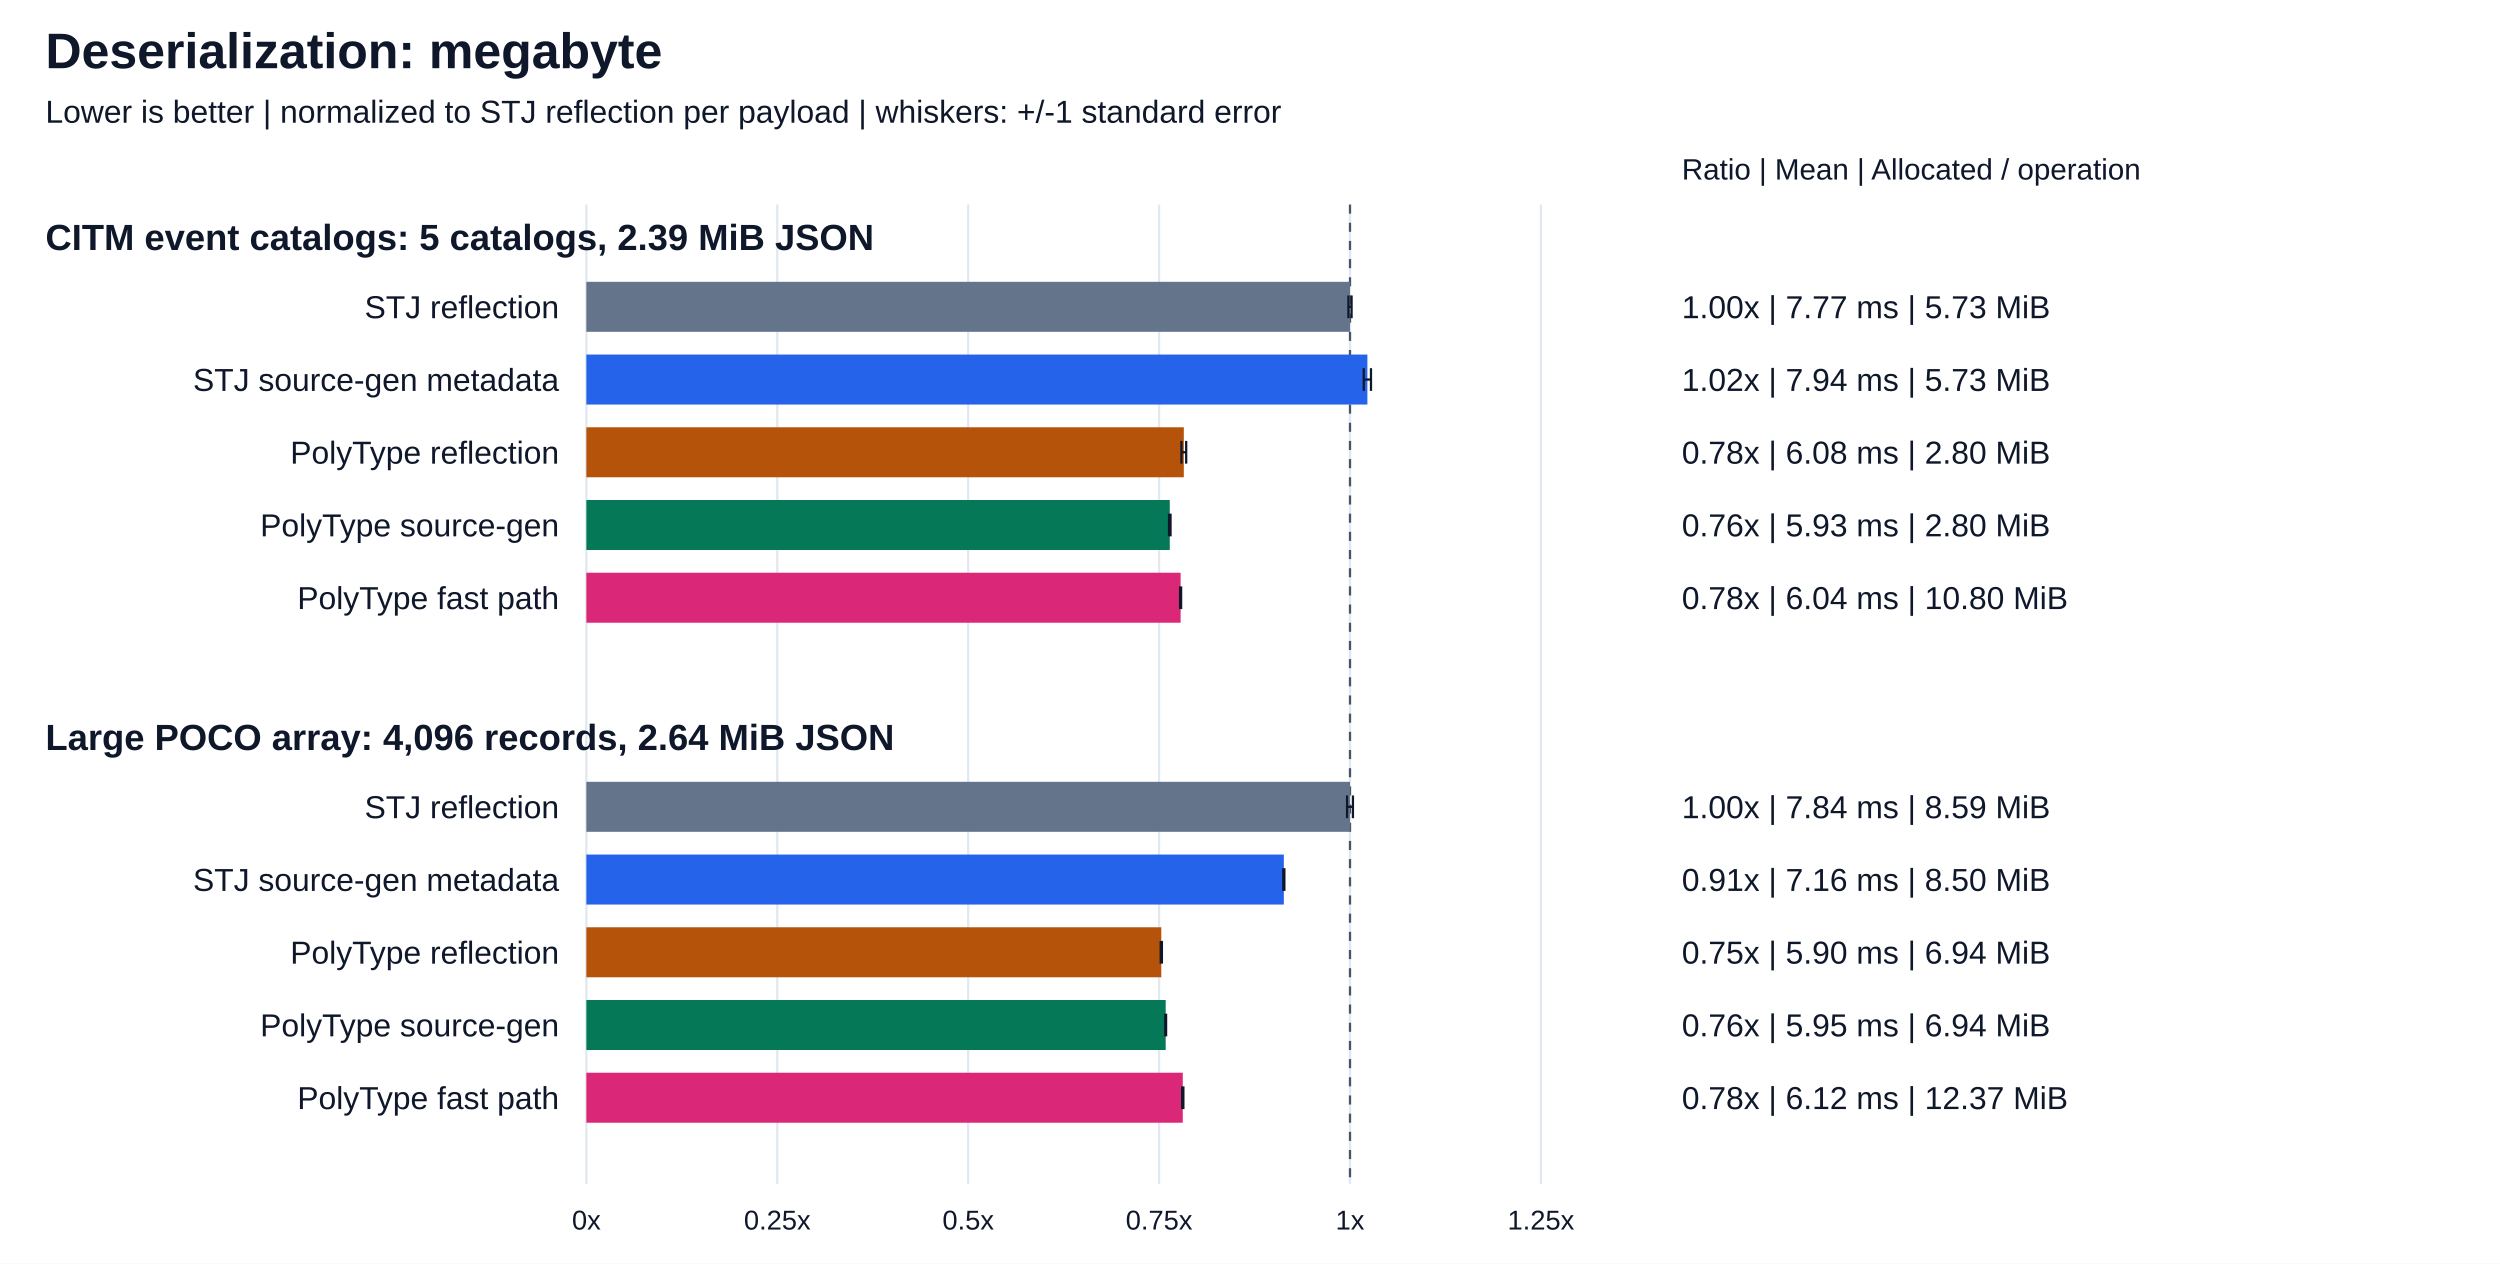
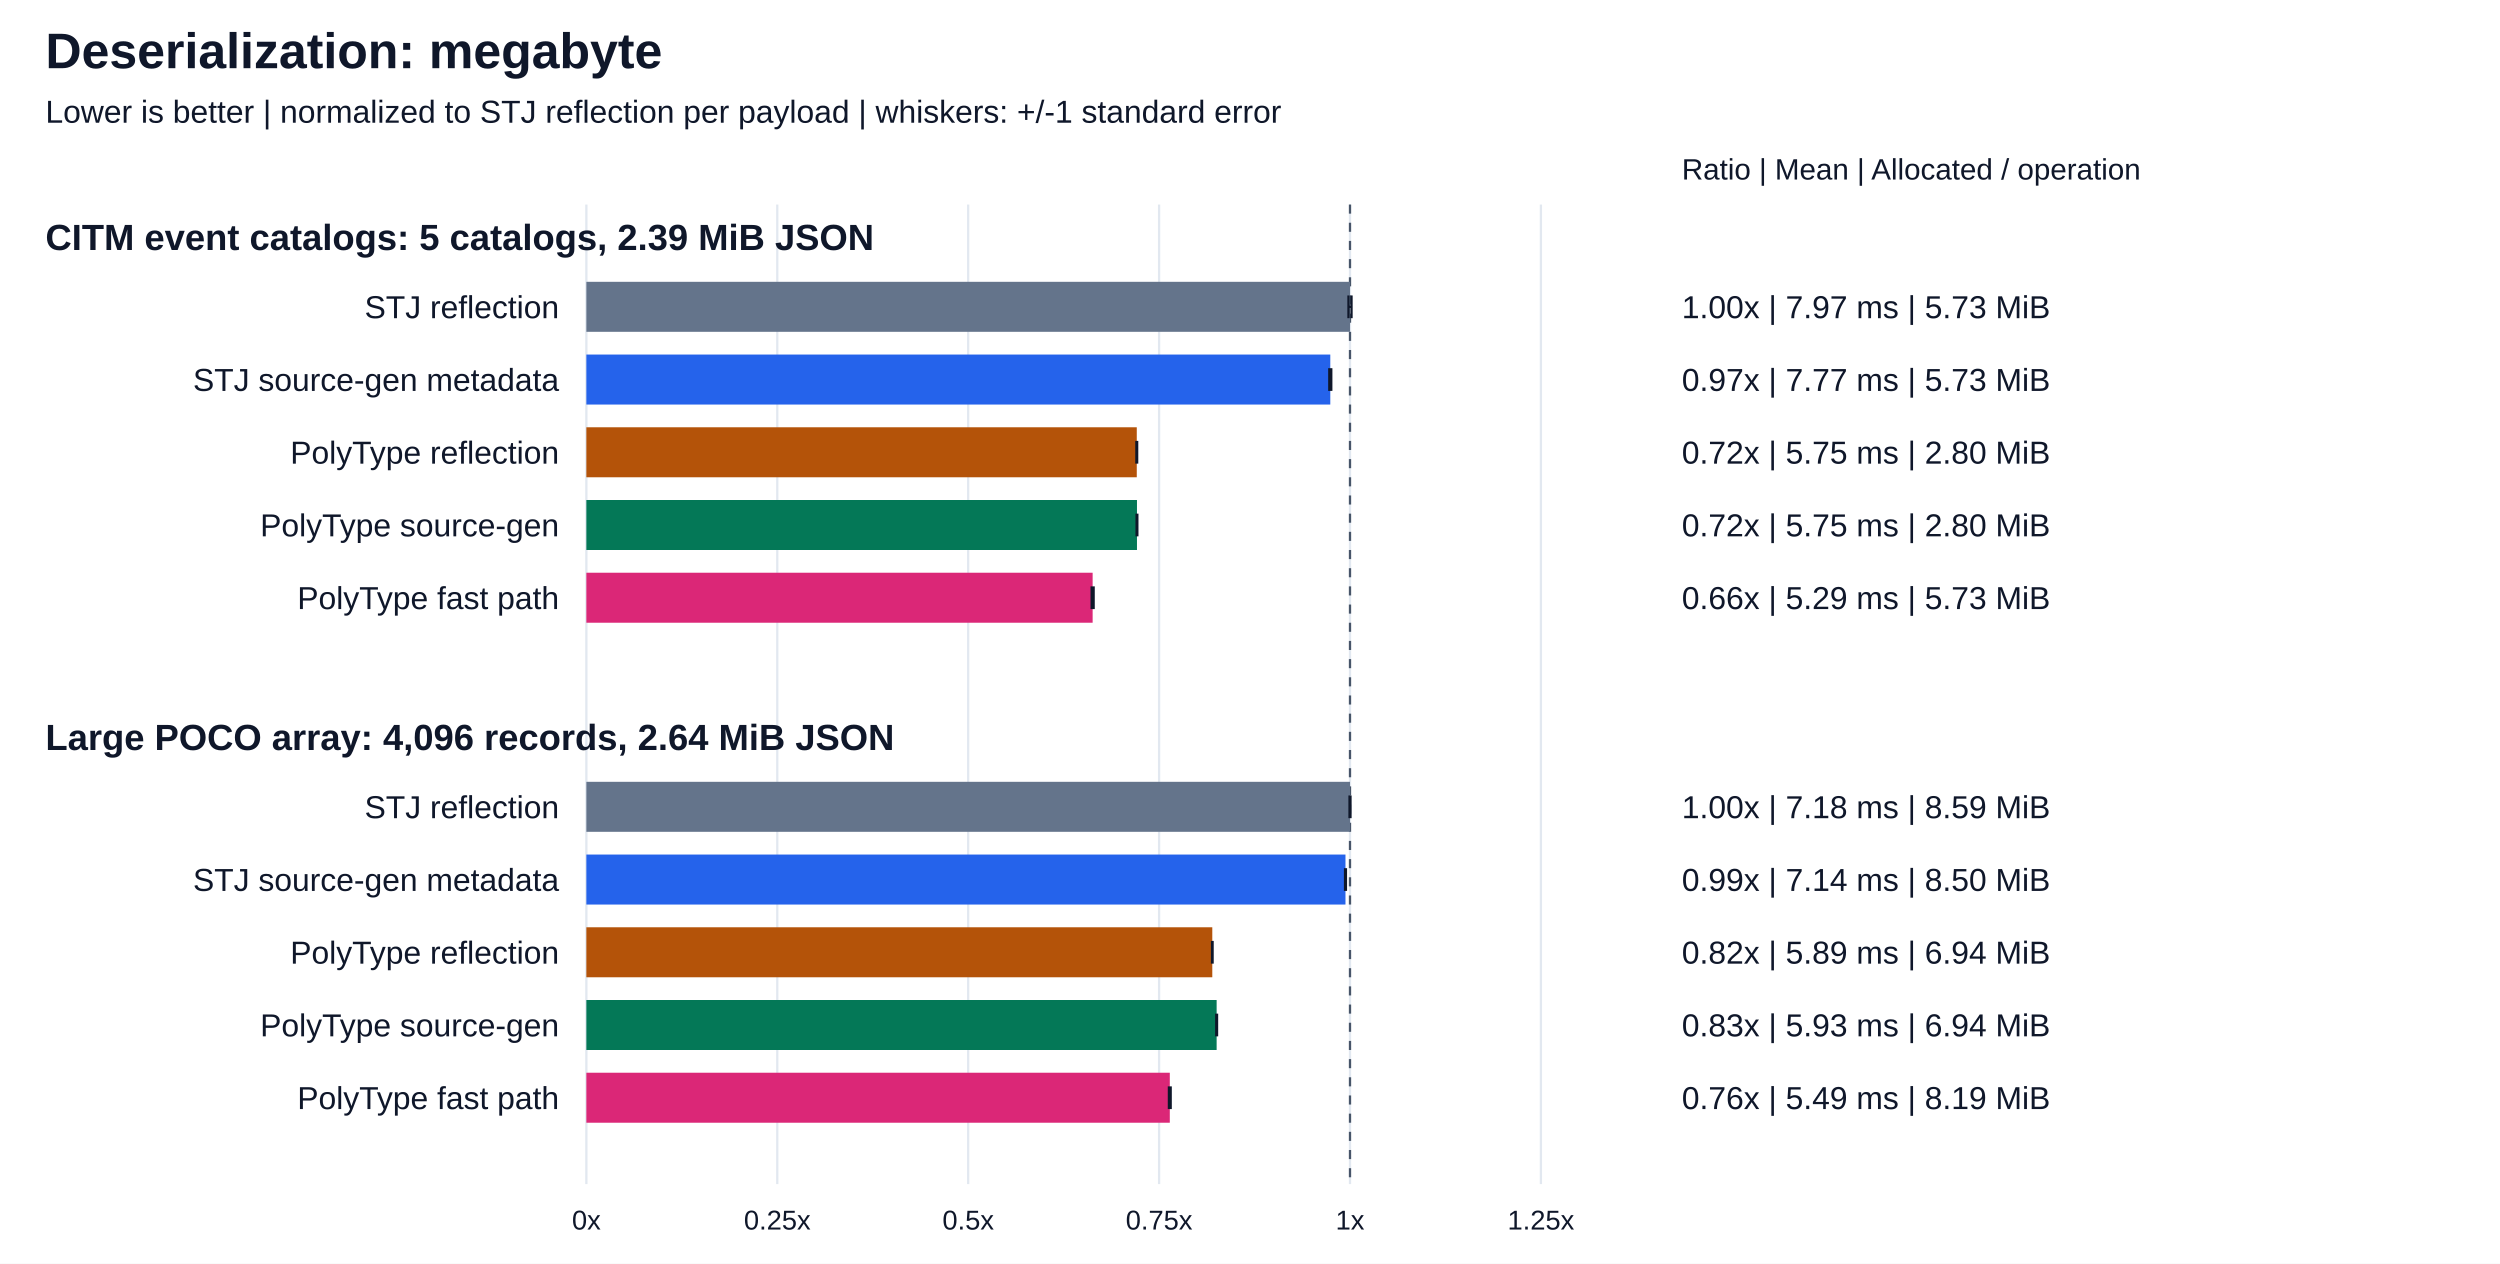
<svg xmlns="http://www.w3.org/2000/svg" width="1100" height="556" viewBox="0 0 1100 556" role="img" aria-labelledby="title desc">
  <rect width="100%" height="100%" fill="#ffffff" />
  <g font-family="Arial, sans-serif" font-size="14" fill="#0f172a">
    <text x="20" y="30" font-size="22" font-weight="bold">Deserialization: megabyte</text>
    <text x="20" y="54">Lower is better | normalized to STJ reflection per payload | whiskers: +/-1 standard error</text>
    <text x="740" y="79" font-size="13">Ratio | Mean | Allocated / operation</text>
    <line x1="258.00" y1="90" x2="258.00" y2="521" stroke="#e2e8f0" />
    <text x="258.00" y="541" text-anchor="middle" font-size="12">0x</text>
    <line x1="342.00" y1="90" x2="342.00" y2="521" stroke="#e2e8f0" />
    <text x="342.00" y="541" text-anchor="middle" font-size="12">0.25x</text>
    <line x1="426.00" y1="90" x2="426.00" y2="521" stroke="#e2e8f0" />
    <text x="426.00" y="541" text-anchor="middle" font-size="12">0.5x</text>
    <line x1="510.00" y1="90" x2="510.00" y2="521" stroke="#e2e8f0" />
    <text x="510.00" y="541" text-anchor="middle" font-size="12">0.75x</text>
    <line x1="594.00" y1="90" x2="594.00" y2="521" stroke="#e2e8f0" />
    <text x="594.00" y="541" text-anchor="middle" font-size="12">1x</text>
    <line x1="678.00" y1="90" x2="678.00" y2="521" stroke="#e2e8f0" />
    <text x="678.00" y="541" text-anchor="middle" font-size="12">1.25x</text>
    <line x1="594.00" y1="90" x2="594.00" y2="521" stroke="#475569" stroke-dasharray="4 4" />
    <text x="20" y="110" font-weight="bold" font-size="16">CITM event catalogs: 5 catalogs, 2.39 MiB JSON</text>
    <text x="246" y="140" text-anchor="end">STJ reflection</text>
    <rect x="258" y="124" width="336.00" height="22" fill="#64748b" />
-     <path d="M 593.31 135 H 594.69 M 593.31 130 V 140 M 594.69 130 V 140" stroke="#0f172a" fill="none" />
-     <text x="740" y="140">1.00x | 7.77 ms | 5.73 MiB</text>
+     <path d="M 593.33 135 H 594.67 M 593.33 130 V 140 M 594.67 130 V 140" stroke="#0f172a" fill="none" />
+     <text x="740" y="140">1.00x | 7.97 ms | 5.73 MiB</text>
    <text x="246" y="172" text-anchor="end">STJ source-gen metadata</text>
-     <rect x="258" y="156" width="343.65" height="22" fill="#2563eb" />
-     <path d="M 600.06 167 H 603.23 M 600.06 162 V 172 M 603.23 162 V 172" stroke="#0f172a" fill="none" />
-     <text x="740" y="172">1.02x | 7.94 ms | 5.73 MiB</text>
+     <rect x="258" y="156" width="327.33" height="22" fill="#2563eb" />
+     <path d="M 584.89 167 H 585.76 M 584.89 162 V 172 M 585.76 162 V 172" stroke="#0f172a" fill="none" />
+     <text x="740" y="172">0.97x | 7.77 ms | 5.73 MiB</text>
    <text x="246" y="204" text-anchor="end">PolyType reflection</text>
-     <rect x="258" y="188" width="262.88" height="22" fill="#b45309" />
-     <path d="M 519.84 199 H 521.92 M 519.84 194 V 204 M 521.92 194 V 204" stroke="#0f172a" fill="none" />
-     <text x="740" y="204">0.78x | 6.08 ms | 2.80 MiB</text>
+     <rect x="258" y="188" width="242.18" height="22" fill="#b45309" />
+     <path d="M 500.01 199 H 500.35 M 500.01 194 V 204 M 500.35 194 V 204" stroke="#0f172a" fill="none" />
+     <text x="740" y="204">0.72x | 5.75 ms | 2.80 MiB</text>
    <text x="246" y="236" text-anchor="end">PolyType source-gen</text>
-     <rect x="258" y="220" width="256.70" height="22" fill="#047857" />
-     <path d="M 514.38 231 H 515.03 M 514.38 226 V 236 M 515.03 226 V 236" stroke="#0f172a" fill="none" />
-     <text x="740" y="236">0.76x | 5.93 ms | 2.80 MiB</text>
+     <rect x="258" y="220" width="242.27" height="22" fill="#047857" />
+     <path d="M 500.10 231 H 500.43 M 500.10 226 V 236 M 500.43 226 V 236" stroke="#0f172a" fill="none" />
+     <text x="740" y="236">0.72x | 5.75 ms | 2.80 MiB</text>
    <text x="246" y="268" text-anchor="end">PolyType fast path</text>
-     <rect x="258" y="252" width="261.47" height="22" fill="#db2777" />
-     <path d="M 519.24 263 H 519.69 M 519.24 258 V 268 M 519.69 258 V 268" stroke="#0f172a" fill="none" />
-     <text x="740" y="268">0.78x | 6.04 ms | 10.80 MiB</text>
+     <rect x="258" y="252" width="222.76" height="22" fill="#db2777" />
+     <path d="M 480.32 263 H 481.20 M 480.32 258 V 268 M 481.20 258 V 268" stroke="#0f172a" fill="none" />
+     <text x="740" y="268">0.66x | 5.29 ms | 5.73 MiB</text>
    <text x="20" y="330" font-weight="bold" font-size="16">Large POCO array: 4,096 records, 2.64 MiB JSON</text>
    <text x="246" y="360" text-anchor="end">STJ reflection</text>
    <rect x="258" y="344" width="336.00" height="22" fill="#64748b" />
-     <path d="M 592.71 355 H 595.29 M 592.71 350 V 360 M 595.29 350 V 360" stroke="#0f172a" fill="none" />
-     <text x="740" y="360">1.00x | 7.84 ms | 8.59 MiB</text>
+     <path d="M 593.79 355 H 594.21 M 593.79 350 V 360 M 594.21 350 V 360" stroke="#0f172a" fill="none" />
+     <text x="740" y="360">1.00x | 7.18 ms | 8.59 MiB</text>
    <text x="246" y="392" text-anchor="end">STJ source-gen metadata</text>
-     <rect x="258" y="376" width="306.89" height="22" fill="#2563eb" />
-     <path d="M 564.65 387 H 565.12 M 564.65 382 V 392 M 565.12 382 V 392" stroke="#0f172a" fill="none" />
-     <text x="740" y="392">0.91x | 7.16 ms | 8.50 MiB</text>
+     <rect x="258" y="376" width="334.01" height="22" fill="#2563eb" />
+     <path d="M 591.81 387 H 592.21 M 591.81 382 V 392 M 592.21 382 V 392" stroke="#0f172a" fill="none" />
+     <text x="740" y="392">0.99x | 7.14 ms | 8.50 MiB</text>
    <text x="246" y="424" text-anchor="end">PolyType reflection</text>
-     <rect x="258" y="408" width="252.97" height="22" fill="#b45309" />
-     <path d="M 510.71 419 H 511.23 M 510.71 414 V 424 M 511.23 414 V 424" stroke="#0f172a" fill="none" />
-     <text x="740" y="424">0.75x | 5.90 ms | 6.94 MiB</text>
+     <rect x="258" y="408" width="275.41" height="22" fill="#b45309" />
+     <path d="M 533.29 419 H 533.54 M 533.29 414 V 424 M 533.54 414 V 424" stroke="#0f172a" fill="none" />
+     <text x="740" y="424">0.82x | 5.89 ms | 6.94 MiB</text>
    <text x="246" y="456" text-anchor="end">PolyType source-gen</text>
-     <rect x="258" y="440" width="254.90" height="22" fill="#047857" />
-     <path d="M 512.72 451 H 513.08 M 512.72 446 V 456 M 513.08 446 V 456" stroke="#0f172a" fill="none" />
-     <text x="740" y="456">0.76x | 5.95 ms | 6.94 MiB</text>
+     <rect x="258" y="440" width="277.32" height="22" fill="#047857" />
+     <path d="M 535.15 451 H 535.50 M 535.15 446 V 456 M 535.50 446 V 456" stroke="#0f172a" fill="none" />
+     <text x="740" y="456">0.83x | 5.93 ms | 6.94 MiB</text>
    <text x="246" y="488" text-anchor="end">PolyType fast path</text>
-     <rect x="258" y="472" width="262.42" height="22" fill="#db2777" />
-     <path d="M 520.16 483 H 520.68 M 520.16 478 V 488 M 520.68 478 V 488" stroke="#0f172a" fill="none" />
-     <text x="740" y="488">0.78x | 6.12 ms | 12.37 MiB</text>
+     <rect x="258" y="472" width="256.71" height="22" fill="#db2777" />
+     <path d="M 514.32 483 H 515.10 M 514.32 478 V 488 M 515.10 478 V 488" stroke="#0f172a" fill="none" />
+     <text x="740" y="488">0.76x | 5.49 ms | 8.19 MiB</text>
  </g>
</svg>
